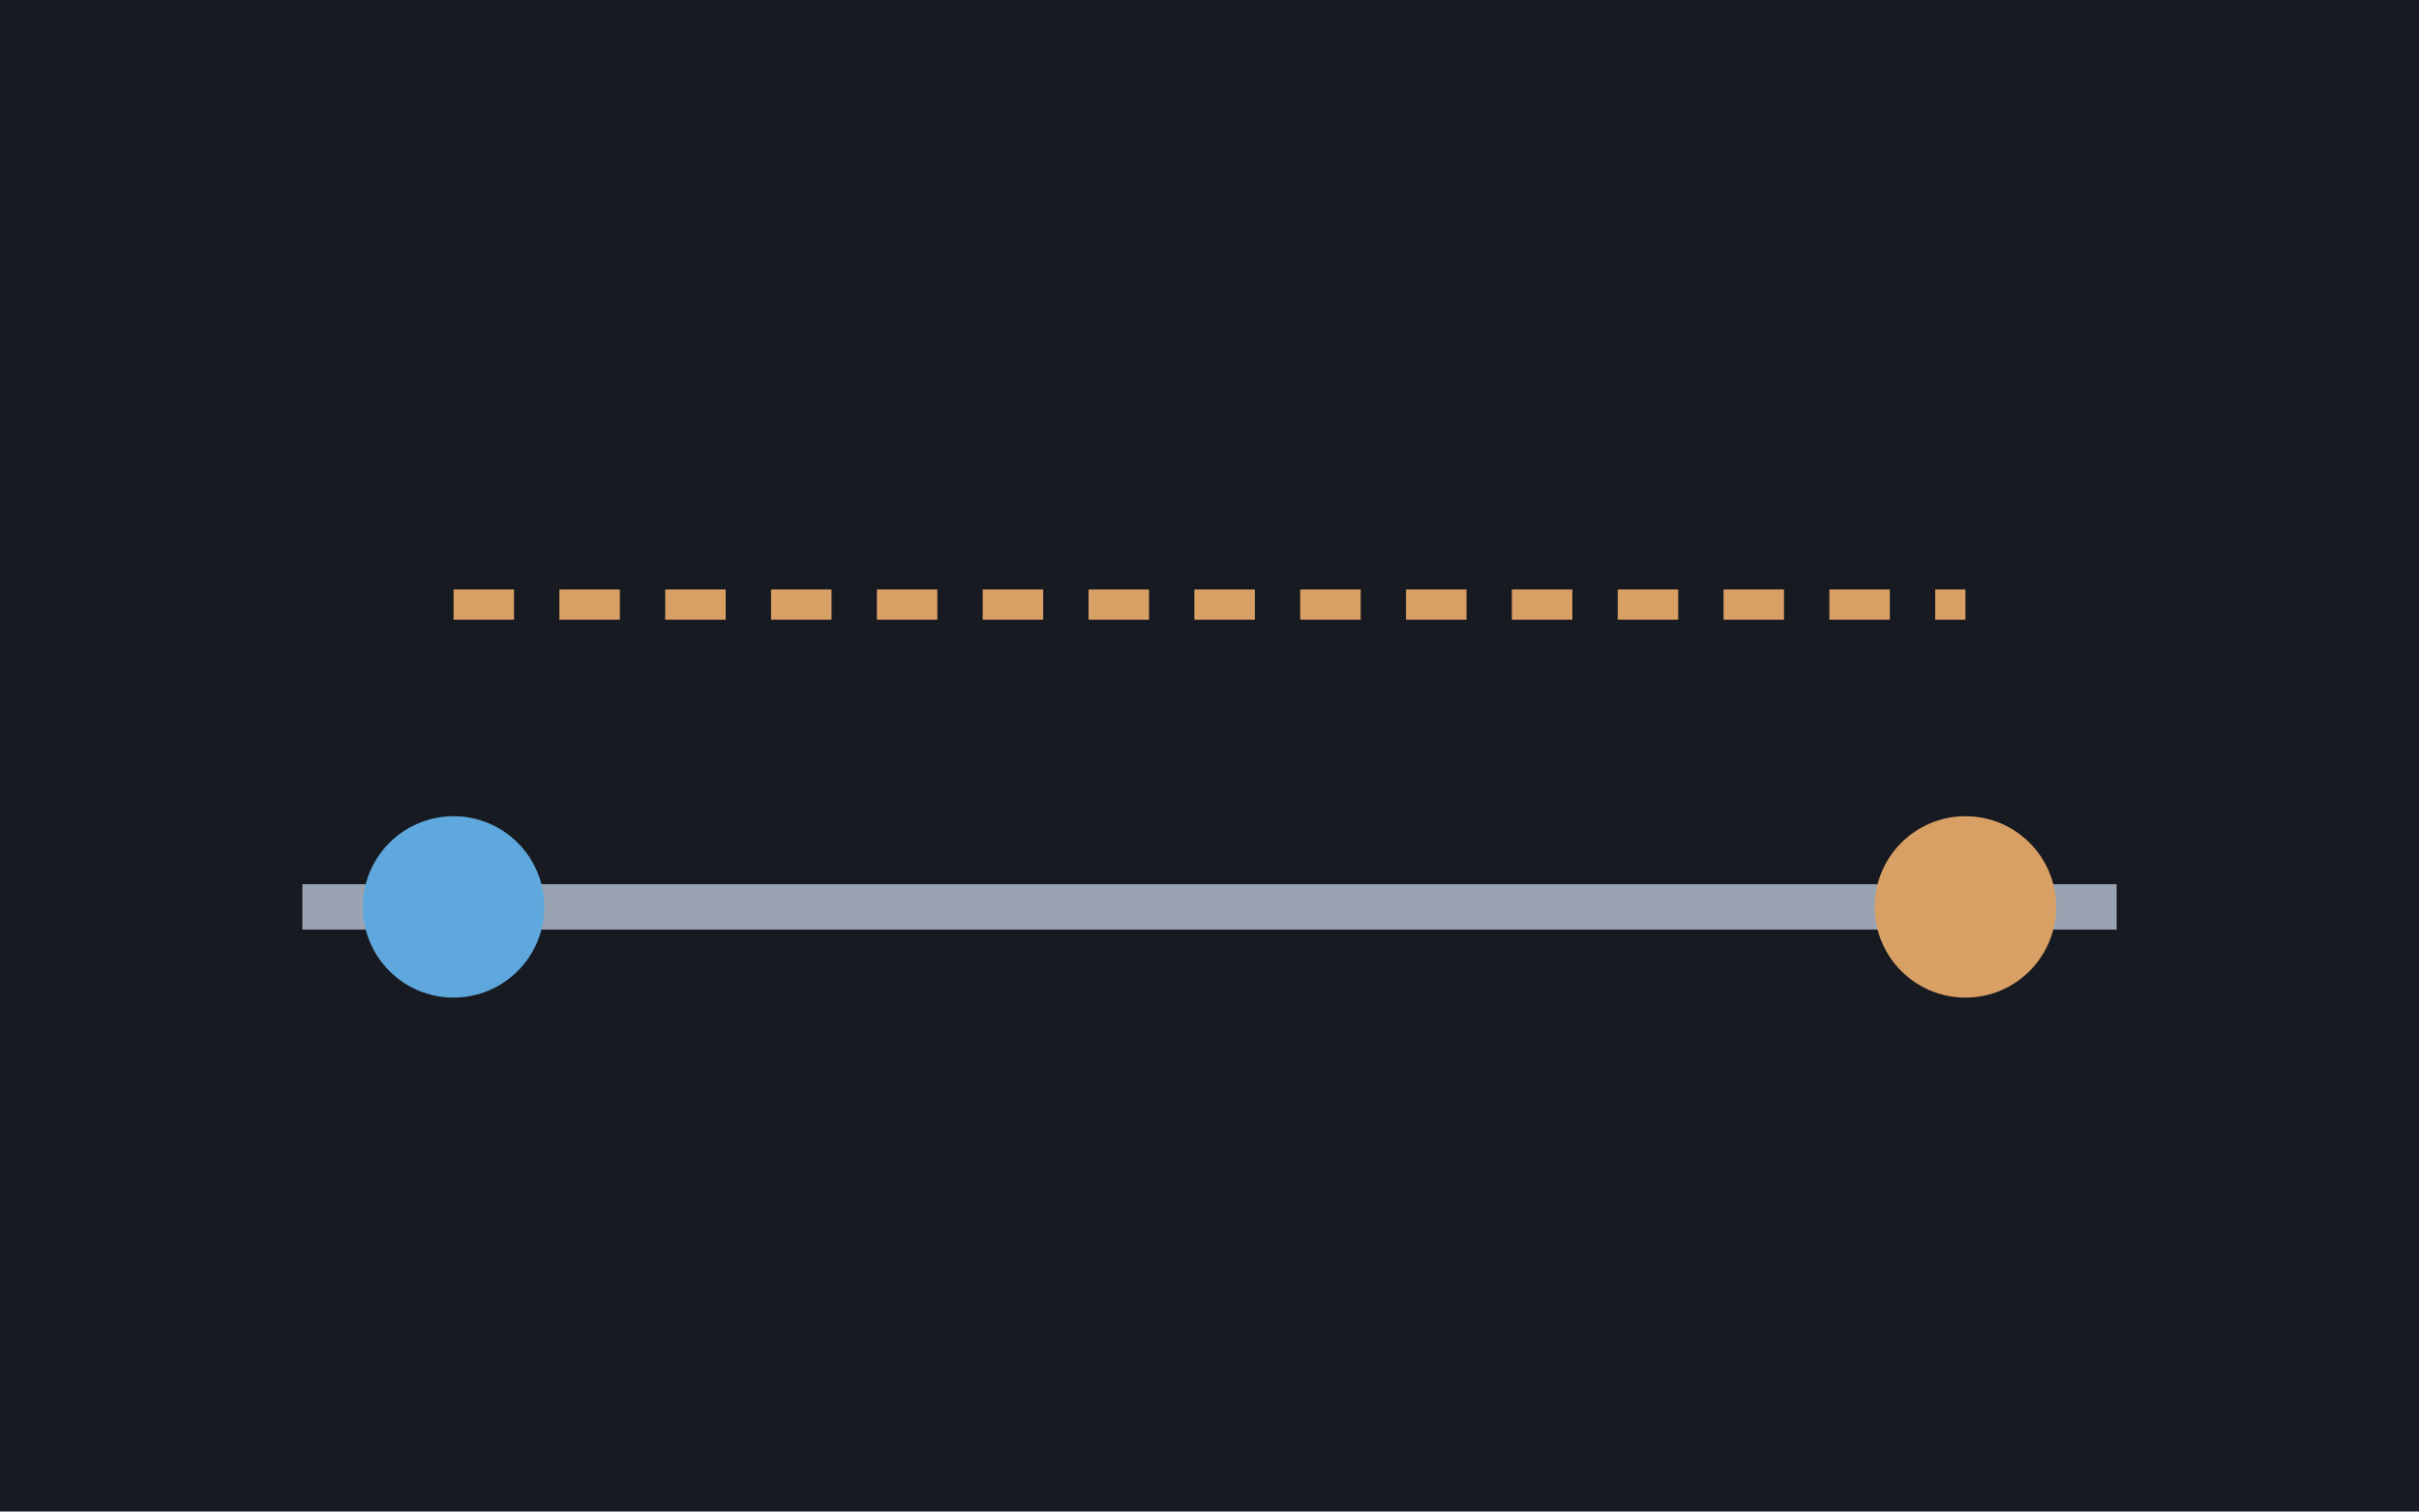
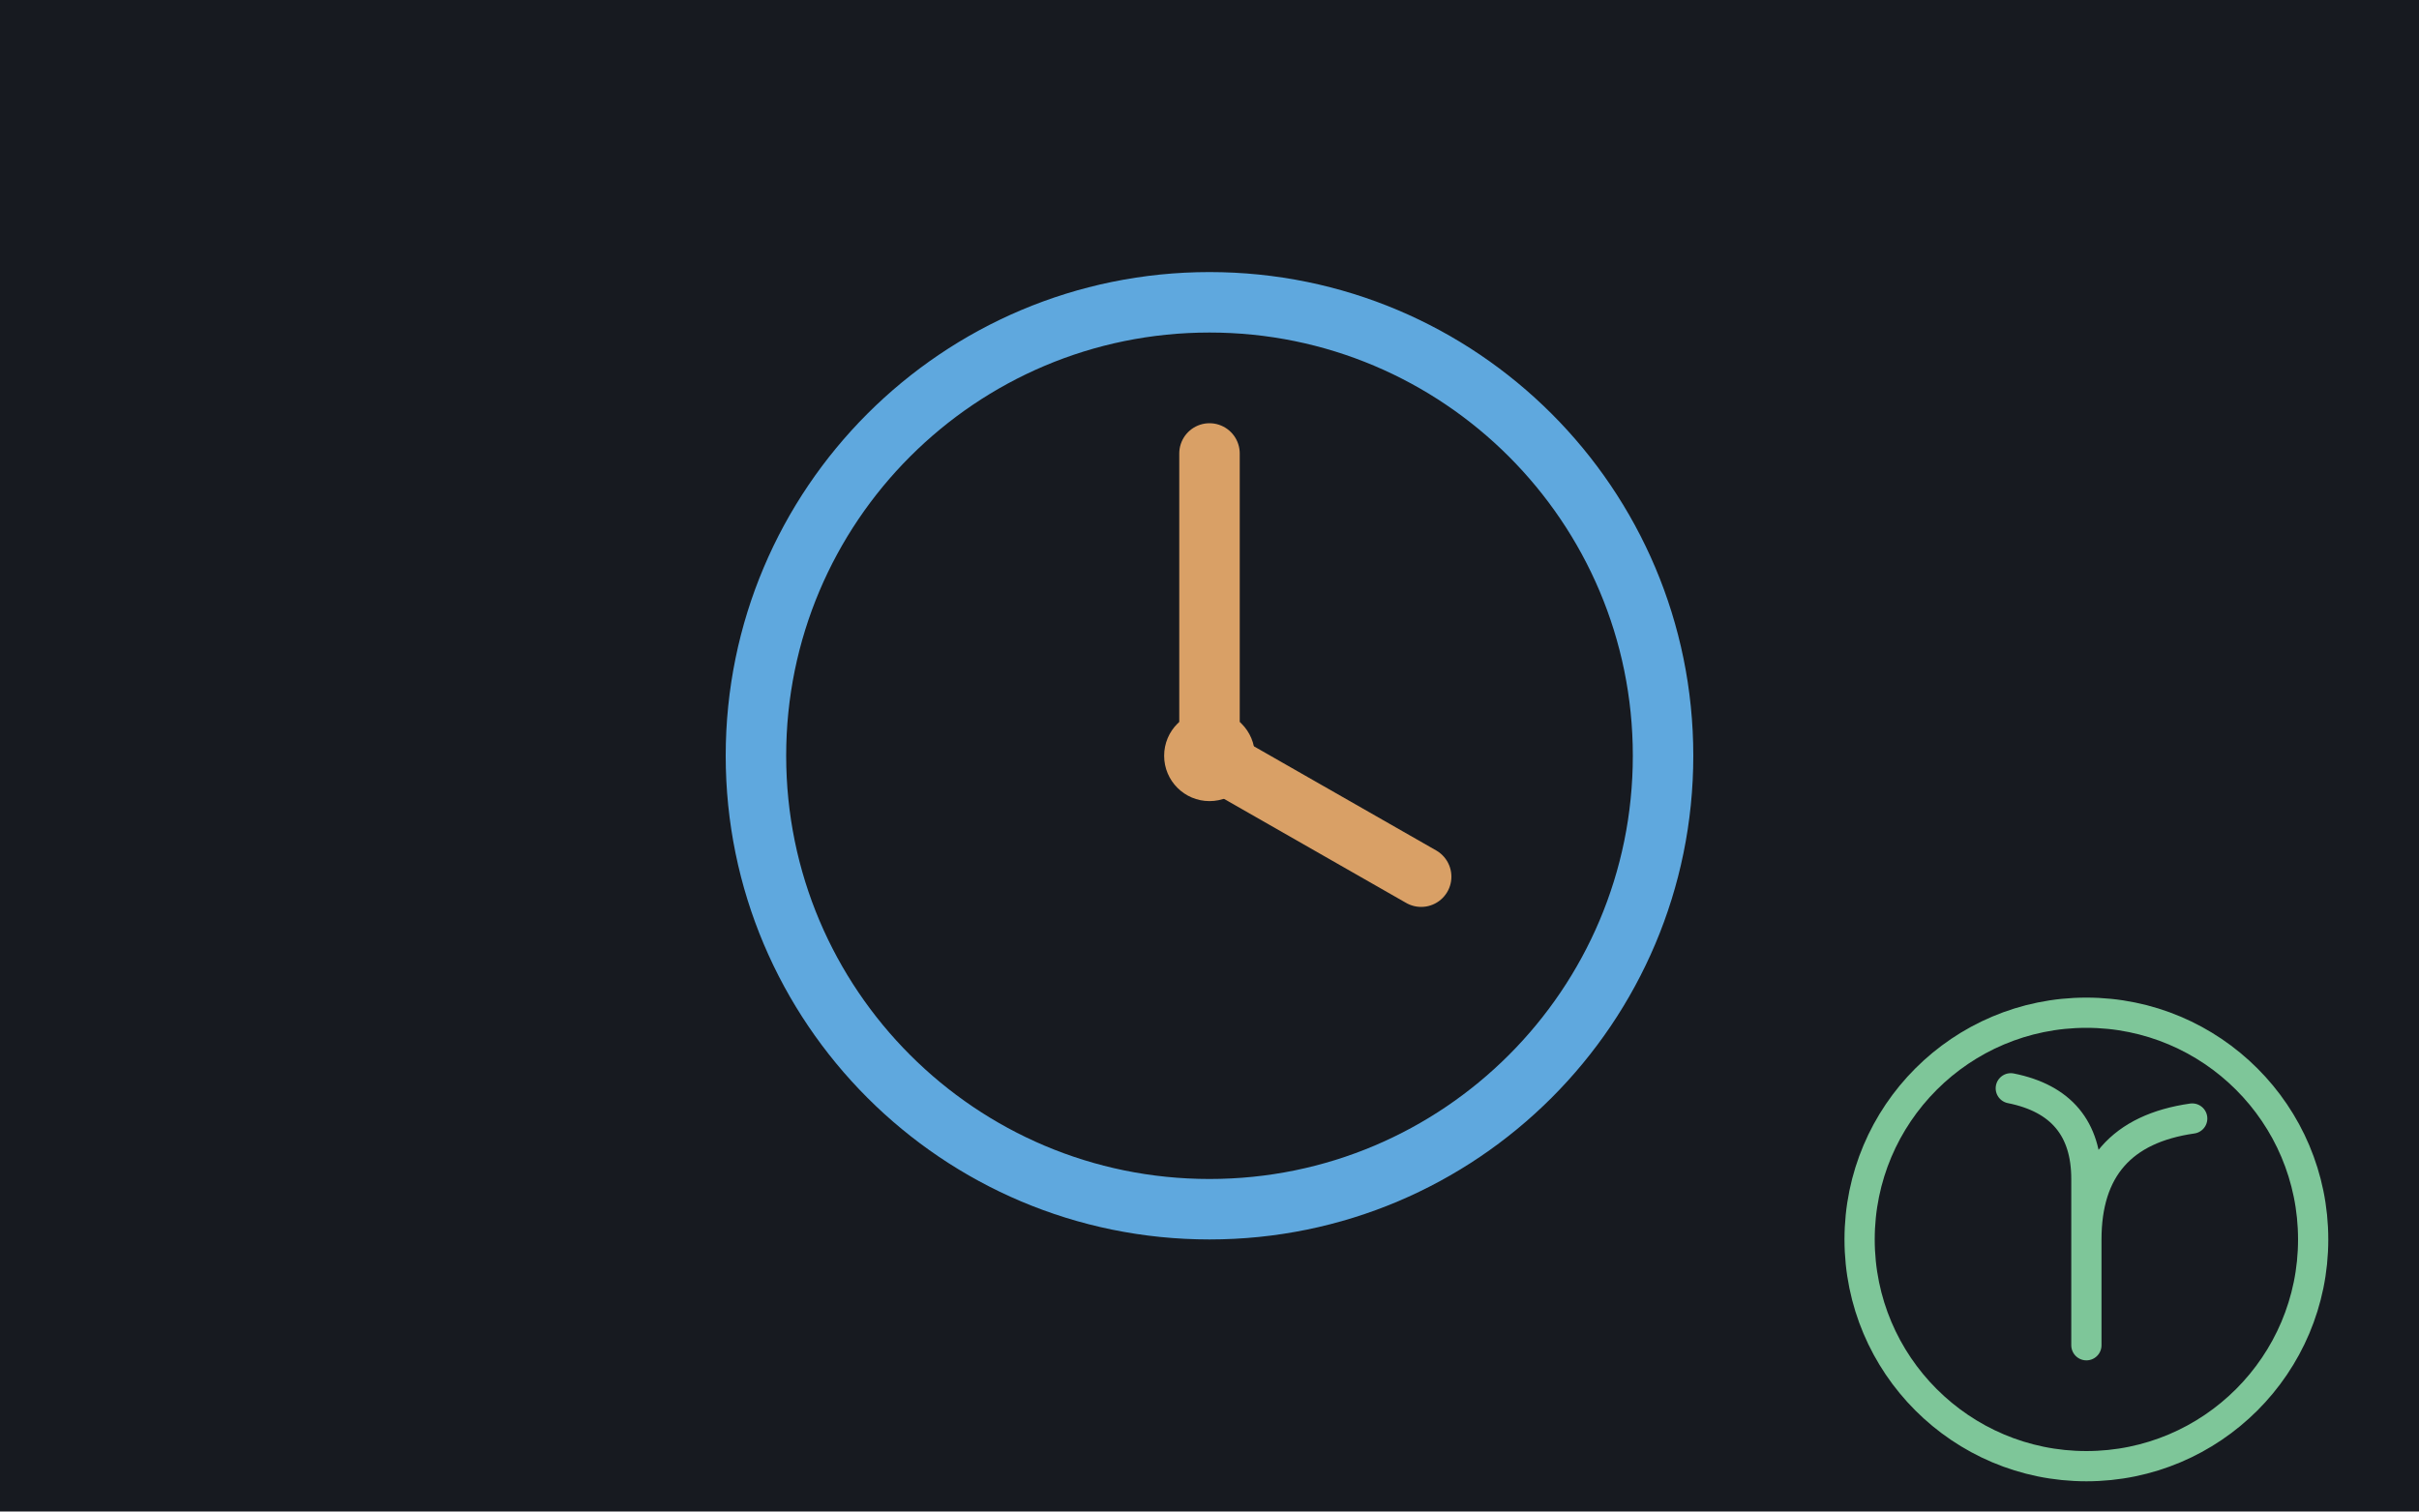
- <svg xmlns="http://www.w3.org/2000/svg" viewBox="0 0 160 100" width="160" height="100" role="img" aria-label="seedclock: TICKS then ELAPSED measures a span">
+ <svg xmlns="http://www.w3.org/2000/svg" viewBox="0 0 160 100" width="160" height="100" role="img" aria-label="clock seed: the clock machine, seeded into reckoner">
  <rect width="160" height="100" fill="#171a20" />
-   <line x1="20" y1="60" x2="140" y2="60" stroke="#9aa3b2" stroke-width="3" />
-   <path d="M30 40 H130" stroke="#d9a066" stroke-width="2" stroke-dasharray="4 3" />
-   <circle cx="30" cy="60" r="6" fill="#5fa8de" />
-   <circle cx="130" cy="60" r="6" fill="#d9a066" />
+   <circle cx="80" cy="50" r="30" fill="none" stroke="#5fa8de" stroke-width="4" />
+   <path d="M80 50 L80 30 M80 50 L94 58" stroke="#d9a066" stroke-width="4" stroke-linecap="round" />
+   <circle cx="80" cy="50" r="3" fill="#d9a066" />
+   <circle cx="138" cy="82" r="15" fill="#171a20" stroke="#7ec699" stroke-width="2" />
+   <path d="M138 89 v-11 M138 82 q0 -7 7 -8 M138 78 q0 -5 -5 -6" stroke="#7ec699" stroke-width="2" fill="none" stroke-linecap="round" stroke-linejoin="round" />
</svg>
